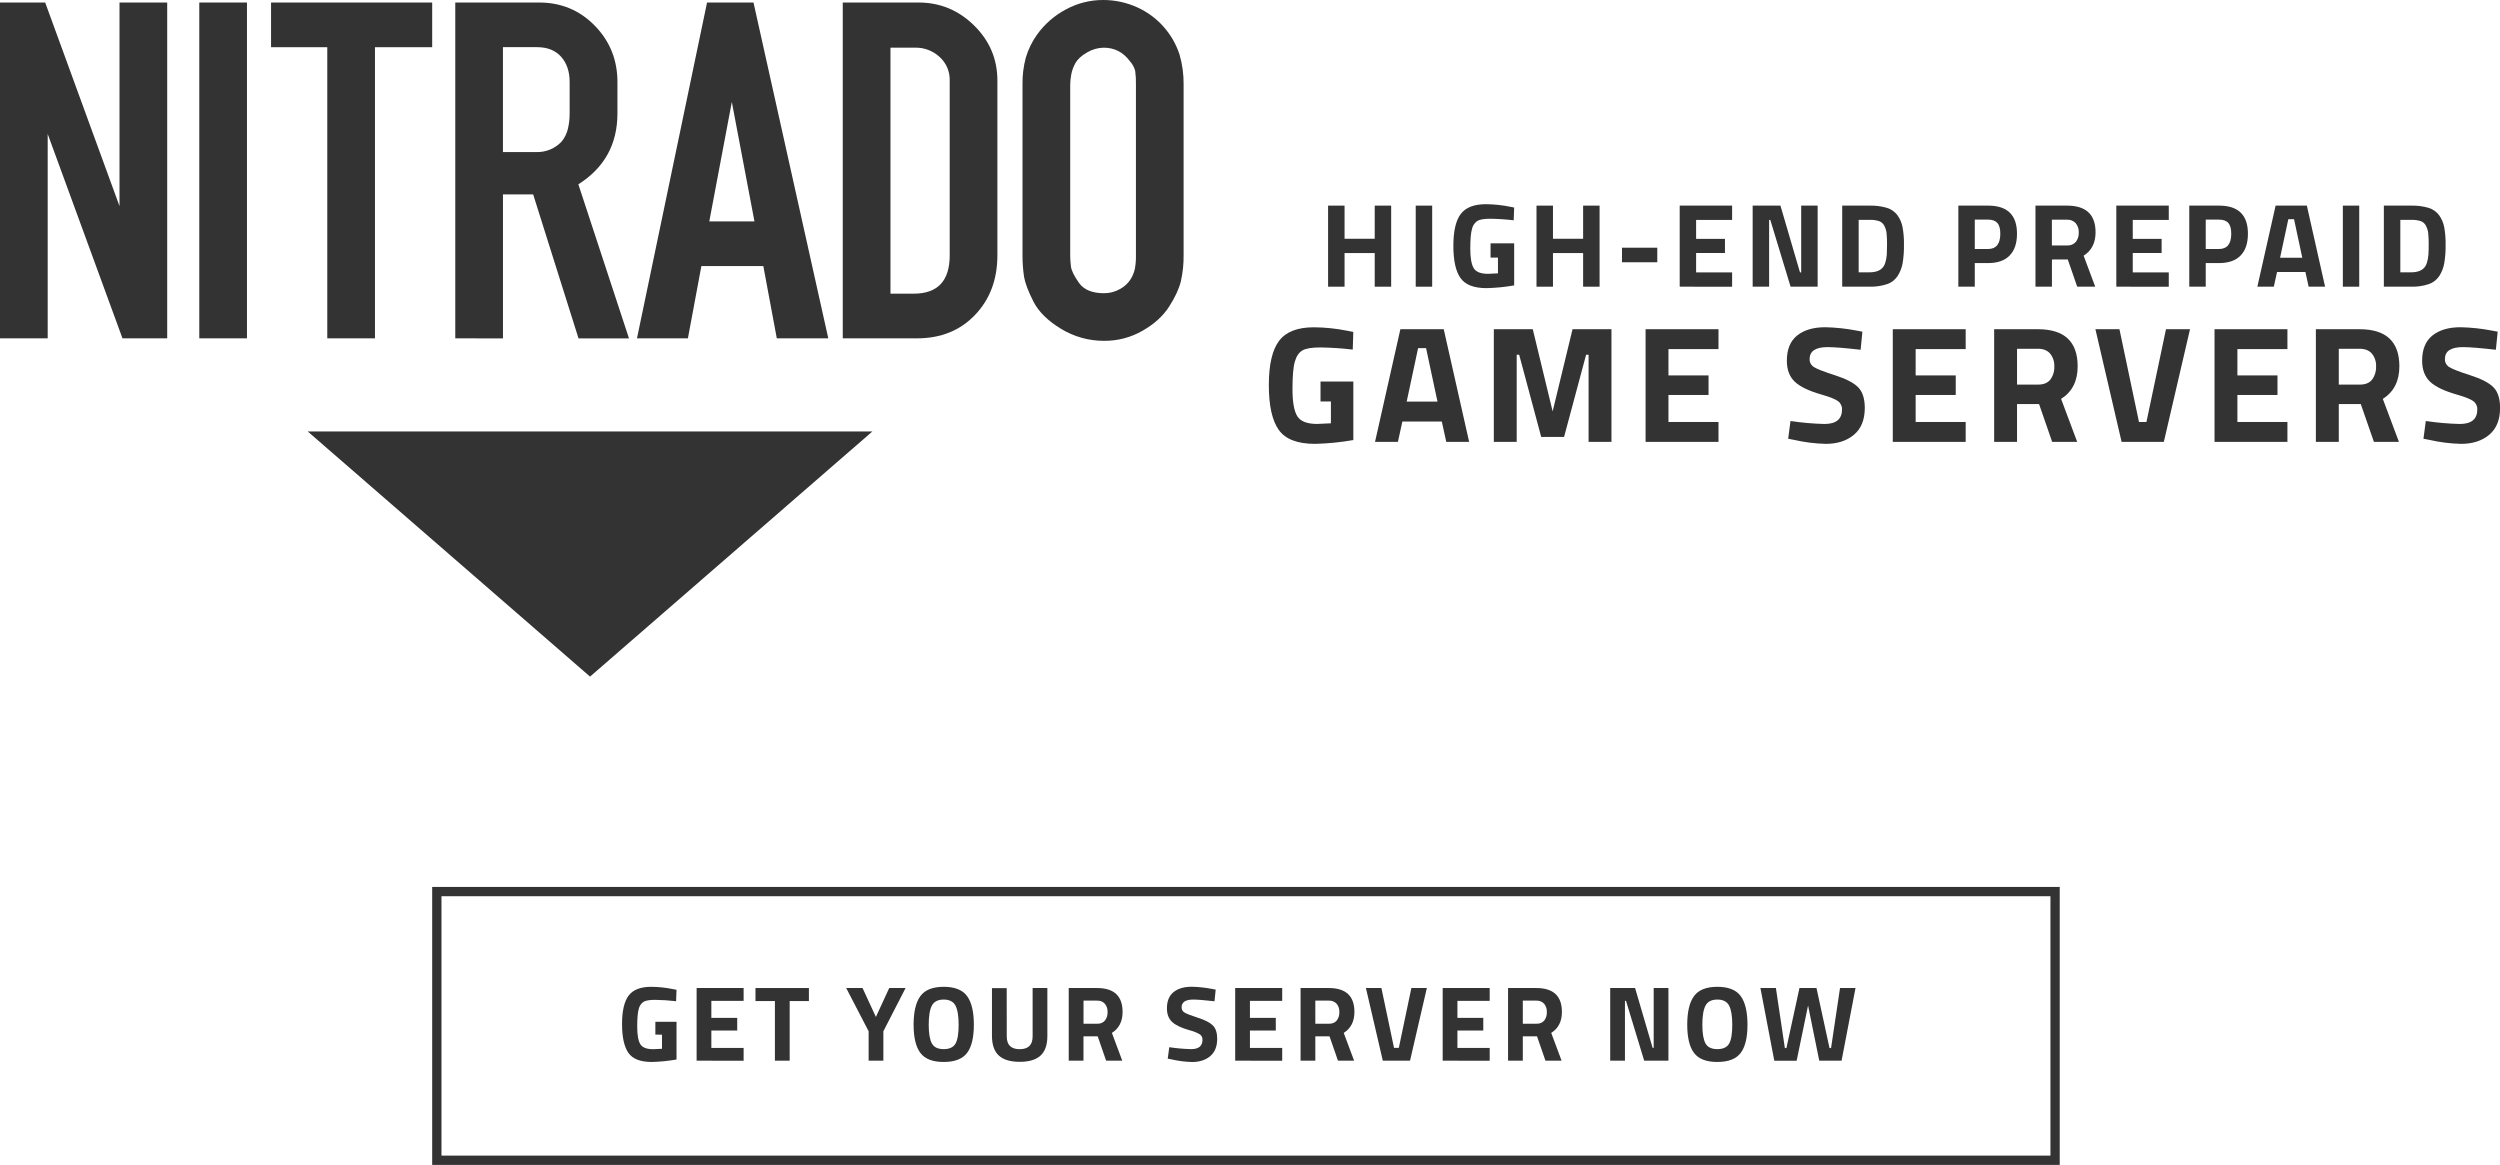
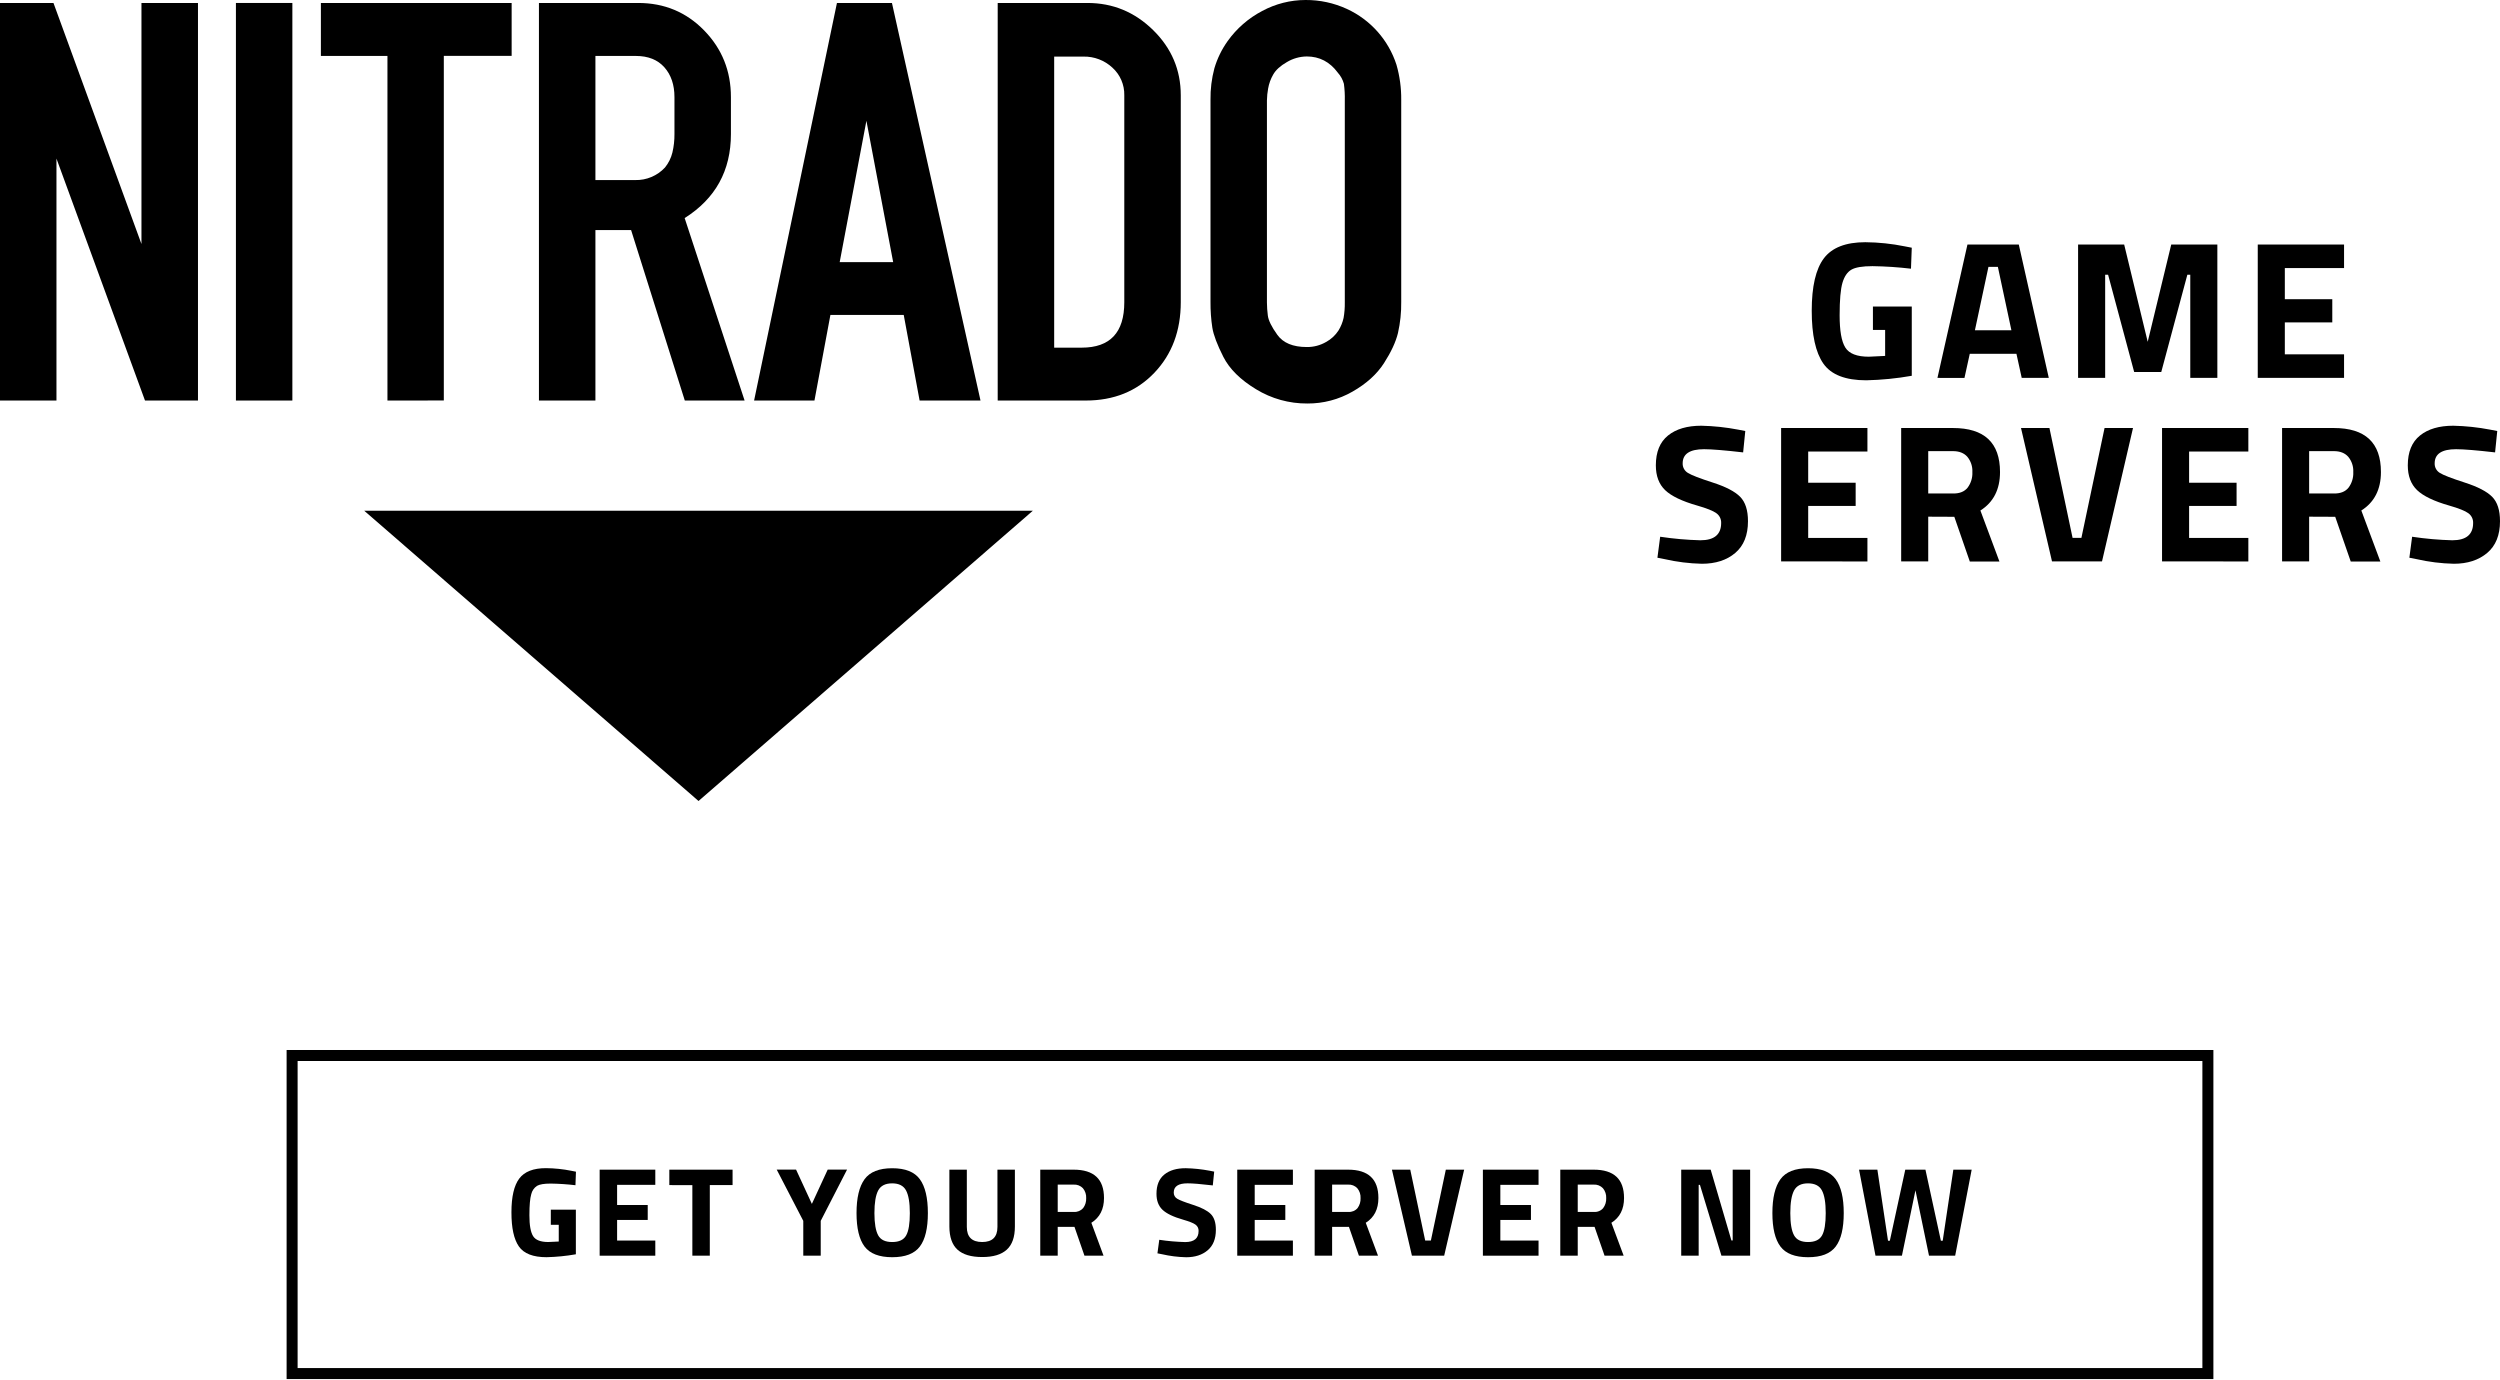
- <svg xmlns="http://www.w3.org/2000/svg" viewBox="0 0 1614.53 752.3">
-   <defs>
-     <style>.a{fill:#333;}</style>
-   </defs>
-   <path class="a" d="M293.48,447.13l-48.3-132v132h-30.8V230.26h29.18l48,131.49V230.26h30.8V447.13Z" transform="translate(-214.38 -228.63)" />
-   <path class="a" d="M343.08,447.13V230.26h30.79V447.13Z" transform="translate(-214.38 -228.63)" />
-   <path class="a" d="M425.74,447.13v-188H389.43V230.26H493.49v28.85H456.54v188Z" transform="translate(-214.38 -228.63)" />
-   <path class="a" d="M508.4,447.13V230.26h54.14q21.39,0,36,15t14.59,36.41v20.15q0,29.91-25.24,45.84l32.7,99.52H588l-29.3-93H539.2v93ZM577.13,320a20.72,20.72,0,0,0,4-8.14,42.13,42.13,0,0,0,1.13-10.1v-20.2q0-10.09-5.51-16.28t-15.56-6.19h-22v67.75h21.72A21.43,21.43,0,0,0,577.13,320Z" transform="translate(-214.38 -228.63)" />
-   <path class="a" d="M625.75,447.13,671,230.26h30l48.3,216.87H716.05l-8.71-46.68h-40l-8.7,46.68Zm46.7-75.53h29.17L687,294.48Z" transform="translate(-214.38 -228.63)" />
-   <path class="a" d="M807.61,230.26q20.75,0,35.82,14.79t15.08,35.6V393.47q0,23.43-14.43,38.54t-37.44,15.12h-48V230.26Zm20.1,163.28v-113a19.7,19.7,0,0,0-6.53-15.13,22.46,22.46,0,0,0-15.79-6H789.46V418.28h15Q827.71,418.28,827.71,393.54Z" transform="translate(-214.38 -228.63)" />
-   <path class="a" d="M884.11,251a54,54,0,0,1,18.8-16.37,50.13,50.13,0,0,1,23.67-6,53.23,53.23,0,0,1,22.54,4.87A50.71,50.71,0,0,1,976.18,264a67,67,0,0,1,2.59,19.12V393.32a72.59,72.59,0,0,1-1.78,17q-1.79,7.31-7.61,16.38t-17.19,15.56a48.86,48.86,0,0,1-24.64,6.48,53,53,0,0,1-28-7.78q-12.81-7.77-17.82-17.67t-6-15.88a90.31,90.31,0,0,1-1-14.1V283.09a63.21,63.21,0,0,1,2.11-17.18A50.11,50.11,0,0,1,884.11,251Zm60,17.18q-6.5-8.74-16.86-8.75a21.57,21.57,0,0,0-10.86,3.08q-5.36,3.09-7.46,6.81a23.46,23.46,0,0,0-2.76,7.62,40.78,40.78,0,0,0-.64,6.48V393.64a56.73,56.73,0,0,0,.49,7.13q.48,3.9,5.18,10.54T927.23,418a20.48,20.48,0,0,0,10.53-2.75,18.45,18.45,0,0,0,6.82-6.32,22,22,0,0,0,2.74-6.81,43.68,43.68,0,0,0,.66-8.43V283.42a57.52,57.52,0,0,0-.49-9.08A15,15,0,0,0,944.09,268.18Z" transform="translate(-214.38 -228.63)" />
-   <polygon class="a" points="198.71 278.63 563.41 278.63 381.06 436.96 198.71 278.63" />
-   <path class="a" d="M1102.19,413.78V392.06h-19.48v21.72h-10.63V361.42h10.63v21.4h19.48v-21.4h10.62v52.36Z" transform="translate(-214.38 -228.63)" />
-   <path class="a" d="M1128.67,413.78V361.42h10.63v52.36Z" transform="translate(-214.38 -228.63)" />
-   <path class="a" d="M1177,395v-9.24h15.25v27.18a117.73,117.73,0,0,1-17.87,1.77q-12.24,0-16.82-6.55t-4.58-20.79q0-14.24,4.77-20.55t16.25-6.32a81.36,81.36,0,0,1,15.48,1.62l2.77.54-.31,8.24a145.21,145.21,0,0,0-15.13-1q-5.9,0-8.28,1.38a8.33,8.33,0,0,0-3.5,5.12q-1.12,3.74-1.12,12.78t2.24,12.67q2.22,3.62,9.24,3.62l6.39-.31V395Z" transform="translate(-214.38 -228.63)" />
-   <path class="a" d="M1236.78,413.78V392.06H1217.3v21.72h-10.63V361.42h10.63v21.4h19.48v-21.4h10.63v52.36Z" transform="translate(-214.38 -228.63)" />
-   <path class="a" d="M1261.88,398V388.6h22.79V398Z" transform="translate(-214.38 -228.63)" />
-   <path class="a" d="M1299.15,413.78V361.42H1333v9.24h-23.25V382.9h18.63V392h-18.63v12.56H1333v9.24Z" transform="translate(-214.38 -228.63)" />
-   <path class="a" d="M1346.27,413.78V361.42h17.94l12.63,43.12h.77V361.42h10.63v52.36h-17.48l-13.09-43.12h-.77v43.12Z" transform="translate(-214.38 -228.63)" />
-   <path class="a" d="M1421.73,413.78H1404.1V361.42h17.63a36.85,36.85,0,0,1,11.17,1.42,13.35,13.35,0,0,1,6.81,4.7,19.28,19.28,0,0,1,3.35,7.7,58,58,0,0,1,.92,11.51,67.93,67.93,0,0,1-.84,11.74,22.77,22.77,0,0,1-3.2,8.32,13.27,13.27,0,0,1-6.81,5.31A33.34,33.34,0,0,1,1421.73,413.78ZM1432.9,393q.15-2.48.15-6.82a61.31,61.31,0,0,0-.31-7,13.22,13.22,0,0,0-1.46-4.77,6.08,6.08,0,0,0-3.43-3,18.73,18.73,0,0,0-6.12-.8h-7v33.88h7q5.77,0,8.39-2.93C1431.61,400,1432.54,397.14,1432.9,393Z" transform="translate(-214.38 -228.63)" />
-   <path class="a" d="M1498.35,398.53h-8.63v15.25H1479.1V361.42h19.25q18.63,0,18.63,18.17,0,9.17-4.74,14.05T1498.35,398.53Zm-8.63-9.09h8.55q7.92,0,7.93-9.85,0-4.86-1.93-7t-6-2.12h-8.55Z" transform="translate(-214.38 -228.63)" />
-   <path class="a" d="M1539.54,396.22v17.56h-10.63V361.42h20.33q18.48,0,18.48,17.24,0,10.24-7.7,15.1l7.47,20h-11.63l-6.08-17.56Zm15.48-11.4a9.44,9.44,0,0,0,1.85-6.08,8.79,8.79,0,0,0-2-6,7.16,7.16,0,0,0-5.66-2.23h-9.7v16.63h9.85A6.77,6.77,0,0,0,1555,384.82Z" transform="translate(-214.38 -228.63)" />
-   <path class="a" d="M1581.12,413.78V361.42H1615v9.24h-23.26V382.9h18.64V392h-18.64v12.56H1615v9.24Z" transform="translate(-214.38 -228.63)" />
-   <path class="a" d="M1647.49,398.53h-8.62v15.25h-10.63V361.42h19.25q18.63,0,18.63,18.17,0,9.17-4.73,14.05T1647.49,398.53Zm-8.62-9.09h8.54q7.93,0,7.94-9.85c0-3.24-.65-5.56-1.93-7s-3.29-2.12-6-2.12h-8.54Z" transform="translate(-214.38 -228.63)" />
-   <path class="a" d="M1672.21,413.78,1684,361.42h20.17l11.78,52.36h-10.62l-2.08-9.48h-18.33l-2.08,9.48Zm20-43.59-5.32,24.87h14.33l-5.32-24.87Z" transform="translate(-214.38 -228.63)" />
-   <path class="a" d="M1727.42,413.78V361.42H1738v52.36Z" transform="translate(-214.38 -228.63)" />
-   <path class="a" d="M1771.54,413.78H1753.9V361.42h17.64a36.78,36.78,0,0,1,11.16,1.42,13.34,13.34,0,0,1,6.82,4.7,19.56,19.56,0,0,1,3.35,7.7,58.74,58.74,0,0,1,.92,11.51,66.83,66.83,0,0,1-.85,11.74,22.76,22.76,0,0,1-3.19,8.32,13.3,13.3,0,0,1-6.82,5.31A33.24,33.24,0,0,1,1771.54,413.78ZM1782.7,393c.1-1.65.16-3.92.16-6.82a63.75,63.75,0,0,0-.31-7,13.23,13.23,0,0,0-1.47-4.77,6.09,6.09,0,0,0-3.42-3,18.82,18.82,0,0,0-6.12-.8h-7v33.88h7c3.85,0,6.64-1,8.39-2.93C1781.42,400,1782.34,397.14,1782.7,393Z" transform="translate(-214.38 -228.63)" />
-   <path class="a" d="M1067.19,487.89V475.05h21.19v37.77a163.67,163.67,0,0,1-24.83,2.46q-17,0-23.38-9.09t-6.36-28.89q0-19.8,6.63-28.57T1063,440a113.84,113.84,0,0,1,21.51,2.24l3.85.75L1088,454.4a202.2,202.2,0,0,0-21-1.39q-8.18,0-11.5,1.93t-4.87,7.11q-1.54,5.19-1.55,17.76t3.1,17.61q3.11,5,12.84,5l8.88-.42V487.89Z" transform="translate(-214.38 -228.63)" />
-   <path class="a" d="M1102.39,514l16.37-72.76h28L1163.17,514H1148.4l-2.89-13.16h-25.46L1117.16,514Zm27.82-60.56L1122.83,488h19.9l-7.38-34.56Z" transform="translate(-214.38 -228.63)" />
-   <path class="a" d="M1179.11,514V441.24h25.15l12.84,53.07,12.84-53.07h25.14V514h-14.77V457.72h-1.6l-14.23,53.07h-14.77l-14.23-53.07h-1.6V514Z" transform="translate(-214.38 -228.63)" />
-   <path class="a" d="M1277.12,514V441.24h47.08v12.84h-32.31v17h25.89v12.63h-25.89v17.44h32.31V514Z" transform="translate(-214.38 -228.63)" />
-   <path class="a" d="M1394.71,452.8q-11.65,0-11.66,7.7a5.82,5.82,0,0,0,2.89,5.24q2.88,1.83,13.53,5.25t14.93,7.75q4.27,4.33,4.28,13.33,0,11.44-7,17.33t-18.19,5.88a101.25,101.25,0,0,1-20.43-2.56l-3.85-.75,1.49-11.45a178.68,178.68,0,0,0,21.94,1.92q11.34,0,11.34-9.41a6.26,6.26,0,0,0-2.62-5.35q-2.62-1.94-10.43-4.18-12.42-3.53-17.5-8.39t-5.08-13.54q0-10.92,6.63-16.26t18.19-5.35a120.51,120.51,0,0,1,20.12,2.14l3.85.74L1416,454.51Q1400.93,452.8,1394.71,452.8Z" transform="translate(-214.38 -228.63)" />
-   <path class="a" d="M1436.76,514V441.24h47.08v12.84h-32.31v17h25.89v12.63h-25.89v17.44h32.31V514Z" transform="translate(-214.38 -228.63)" />
-   <path class="a" d="M1517,489.6V514h-14.77V441.24h28.25q25.68,0,25.68,24,0,14.24-10.7,21L1555.85,514h-16.16l-8.45-24.4Zm21.51-15.83a13.14,13.14,0,0,0,2.56-8.45,12.18,12.18,0,0,0-2.72-8.35q-2.73-3.11-7.87-3.1H1517V477h13.7Q1535.95,477,1538.52,473.77Z" transform="translate(-214.38 -228.63)" />
-   <path class="a" d="M1613.2,441.24h15.52L1611.81,514h-27.28l-16.91-72.76h15.52l12.62,59.92h4.82Z" transform="translate(-214.38 -228.63)" />
-   <path class="a" d="M1644.55,514V441.24h47.08v12.84h-32.31v17h25.89v12.63h-25.89v17.44h32.31V514Z" transform="translate(-214.38 -228.63)" />
-   <path class="a" d="M1724.8,489.6V514H1710V441.24h28.25q25.67,0,25.67,24,0,14.24-10.69,21L1763.64,514h-16.15L1739,489.6Zm21.51-15.83a13.14,13.14,0,0,0,2.57-8.45,12.19,12.19,0,0,0-2.73-8.35q-2.73-3.11-7.86-3.1H1724.8V477h13.7C1742,477,1744.6,475.91,1746.31,473.77Z" transform="translate(-214.38 -228.63)" />
-   <path class="a" d="M1805,452.8q-11.67,0-11.67,7.7a5.84,5.84,0,0,0,2.89,5.24q2.89,1.83,13.54,5.25t14.92,7.75q4.29,4.33,4.28,13.33,0,11.44-7,17.33t-18.19,5.88a101.33,101.33,0,0,1-20.44-2.56l-3.85-.75,1.5-11.45a178.7,178.7,0,0,0,21.93,1.92q11.34,0,11.34-9.41a6.26,6.26,0,0,0-2.62-5.35q-2.62-1.94-10.43-4.18-12.42-3.53-17.49-8.39t-5.09-13.54q0-10.92,6.64-16.26t18.19-5.35a120.4,120.4,0,0,1,20.11,2.14l3.86.74-1.18,11.67Q1811.15,452.8,1805,452.8Z" transform="translate(-214.38 -228.63)" />
-   <path class="a" d="M1544.58,980.94H493.49V801.42H1544.58Zm-1045.09-6H1538.58V807.42H499.49Z" transform="translate(-214.38 -228.63)" />
-   <path class="a" d="M637.62,896.79v-8.28h13.67v24.36a105.3,105.3,0,0,1-16,1.59q-11,0-15.08-5.87T616.1,890q0-12.76,4.27-18.42t14.56-5.66a72.63,72.63,0,0,1,13.87,1.45l2.49.48-.28,7.38a132.87,132.87,0,0,0-13.56-.89q-5.28,0-7.42,1.24a7.46,7.46,0,0,0-3.13,4.59q-1,3.35-1,11.45t2,11.35q2,3.24,8.28,3.24l5.72-.27v-9.11Z" transform="translate(-214.38 -228.63)" />
-   <path class="a" d="M664.26,913.63V866.71h30.36V875H673.78v11h16.7v8.14h-16.7v11.25h20.84v8.28Z" transform="translate(-214.38 -228.63)" />
-   <path class="a" d="M702.28,875.12v-8.41h34.5v8.41H724.36v38.51h-9.53V875.12Z" transform="translate(-214.38 -228.63)" />
-   <path class="a" d="M784.87,913.63h-9.52v-19l-14.5-27.94h10.56l8.63,18.7,8.62-18.7h10.56l-14.35,27.94Z" transform="translate(-214.38 -228.63)" />
-   <path class="a" d="M838.93,908.62q-4.38,5.83-15.08,5.84t-15.08-5.84q-4.38-5.82-4.38-18.25t4.38-18.45q4.4-6,15.08-6t15.08,6q4.38,6,4.38,18.45T838.93,908.62Zm-22.7-6.07c1.35,2.42,3.9,3.62,7.62,3.62s6.27-1.2,7.63-3.62,2-6.46,2-12.14-.69-9.81-2.07-12.39-3.91-3.86-7.59-3.86-6.21,1.29-7.59,3.86-2.07,6.71-2.07,12.39S814.87,900.14,816.23,902.55Z" transform="translate(-214.38 -228.63)" />
-   <path class="a" d="M864.56,898q0,8.22,8.35,8.21t8.35-8.21V866.71h9.52v31q0,8.63-4.45,12.66t-13.42,4q-9,0-13.42-4T855,897.76v-31h9.52Z" transform="translate(-214.38 -228.63)" />
-   <path class="a" d="M914.1,897.89v15.74h-9.52V866.71H922.8q16.56,0,16.56,15.45,0,9.18-6.9,13.53l6.69,17.94H928.73l-5.45-15.74ZM928,887.68a8.42,8.42,0,0,0,1.66-5.45,7.87,7.87,0,0,0-1.76-5.38,6.41,6.41,0,0,0-5.07-2h-8.7v14.9h8.83A6.06,6.06,0,0,0,928,887.68Z" transform="translate(-214.38 -228.63)" />
-   <path class="a" d="M985,874.16q-7.51,0-7.52,5a3.75,3.75,0,0,0,1.87,3.38q1.86,1.17,8.72,3.38t9.63,5c1.84,1.86,2.76,4.73,2.76,8.59q0,7.38-4.49,11.18t-11.73,3.8A65.53,65.53,0,0,1,971,912.8l-2.49-.48,1-7.39a114.35,114.35,0,0,0,14.14,1.24q7.32,0,7.32-6.07a4.06,4.06,0,0,0-1.69-3.45,24.35,24.35,0,0,0-6.73-2.69q-8-2.28-11.28-5.41T968,879.82q0-7.05,4.28-10.49T984,865.88a77.92,77.92,0,0,1,13,1.38l2.48.48-.76,7.52Q989,874.17,985,874.16Z" transform="translate(-214.38 -228.63)" />
-   <path class="a" d="M1012.08,913.63V866.71h30.36V875H1021.6v11h16.7v8.14h-16.7v11.25h20.84v8.28Z" transform="translate(-214.38 -228.63)" />
-   <path class="a" d="M1063.83,897.89v15.74h-9.52V866.71h18.21q16.56,0,16.56,15.45,0,9.18-6.9,13.53l6.7,17.94h-10.42L1073,897.89Zm13.87-10.21a8.47,8.47,0,0,0,1.65-5.45,7.82,7.82,0,0,0-1.76-5.38,6.4,6.4,0,0,0-5.07-2h-8.69v14.9h8.83A6.08,6.08,0,0,0,1077.7,887.68Z" transform="translate(-214.38 -228.63)" />
-   <path class="a" d="M1125.86,866.71h10L1125,913.63h-17.59l-10.9-46.92h10l8.14,38.64h3.11Z" transform="translate(-214.38 -228.63)" />
-   <path class="a" d="M1146.08,913.63V866.71h30.36V875H1155.6v11h16.7v8.14h-16.7v11.25h20.84v8.28Z" transform="translate(-214.38 -228.63)" />
-   <path class="a" d="M1197.83,897.89v15.74h-9.53V866.71h18.22q16.56,0,16.56,15.45,0,9.18-6.9,13.53l6.69,17.94h-10.42L1207,897.89Zm13.87-10.21a8.47,8.47,0,0,0,1.65-5.45,7.87,7.87,0,0,0-1.76-5.38,6.4,6.4,0,0,0-5.07-2h-8.69v14.9h8.83A6.08,6.08,0,0,0,1211.7,887.68Z" transform="translate(-214.38 -228.63)" />
-   <path class="a" d="M1254.27,913.63V866.71h16.07l11.32,38.64h.69V866.71h9.52v46.92h-15.66L1264.48,875h-.69v38.64Z" transform="translate(-214.38 -228.63)" />
-   <path class="a" d="M1338.55,908.62q-4.38,5.83-15.08,5.84t-15.07-5.84q-4.38-5.82-4.38-18.25t4.38-18.45q4.38-6,15.07-6t15.08,6q4.38,6,4.38,18.45T1338.55,908.62Zm-22.7-6.07c1.36,2.42,3.9,3.62,7.62,3.62s6.27-1.2,7.63-3.62,2-6.46,2-12.14-.69-9.81-2.07-12.39-3.91-3.86-7.59-3.86-6.21,1.29-7.59,3.86-2.07,6.71-2.07,12.39S1314.49,900.14,1315.85,902.55Z" transform="translate(-214.38 -228.63)" />
-   <path class="a" d="M1351.28,866.71h10l5.79,38.78h1l8.42-38.78h11l8.41,38.78h1l5.79-38.78h10l-9,46.92h-14.42L1382.05,878l-7.38,35.68h-14.42Z" transform="translate(-214.38 -228.63)" />
+ <svg xmlns="http://www.w3.org/2000/svg" id="Layer_1" data-name="Layer 1" viewBox="0 0 1363.79 752.31">
+   <path d="M79.1,218.5l-48.3-132v132H0V1.62H29.17l48,131.49V1.62H108V218.5Z" />
+   <path d="M128.7,218.5V1.62h30.79V218.5Z" />
+   <path d="M211.36,218.5v-188H175.05V1.62H279.11V30.47h-37v188Z" />
+   <path d="M294,218.5V1.62h54.14q21.39,0,36,15T398.73,53V73.14q0,29.89-25.24,45.83l32.7,99.53H373.57l-29.3-93H324.81v93ZM362.75,91.39a20.76,20.76,0,0,0,4.05-8.15,42.13,42.13,0,0,0,1.13-10.1V53q0-10.1-5.51-16.29t-15.56-6.19H324.81V98.23h21.73A21.43,21.43,0,0,0,362.75,91.39Z" />
+   <path d="M411.37,218.5,456.57,1.62h30L534.88,218.5H501.66L493,171.81H453l-8.7,46.69ZM458.06,143h29.18l-14.6-77.11Z" />
+   <path d="M593.23,1.62q20.74,0,35.82,14.8T644.13,52V164.84q0,23.41-14.43,38.54T592.26,218.5h-48V1.62Zm20.09,163.29V52a19.73,19.73,0,0,0-6.52-15.13,22.51,22.51,0,0,0-15.79-6H575.07V189.65h15Q613.33,189.65,613.32,164.91Z" />
+   <path d="M669.73,22.37A53.91,53.91,0,0,1,688.53,6,50,50,0,0,1,712.2,0a53.18,53.18,0,0,1,22.53,4.86A50.67,50.67,0,0,1,761.8,35.34a67,67,0,0,1,2.59,19.12V164.68a72.62,72.62,0,0,1-1.78,17Q760.83,189,755,198.08t-17.18,15.55a48.8,48.8,0,0,1-24.64,6.49,52.94,52.94,0,0,1-28-7.79q-12.81-7.77-17.83-17.67t-6-15.88a89,89,0,0,1-1-14.1V54.46a63.21,63.21,0,0,1,2.11-17.18A49.88,49.88,0,0,1,669.73,22.37Zm60,17.18q-6.5-8.74-16.86-8.75A21.57,21.57,0,0,0,702,33.88q-5.36,3.07-7.46,6.81a23.18,23.18,0,0,0-2.76,7.61,40,40,0,0,0-.65,6.49V165a58.81,58.81,0,0,0,.49,7.13c.32,2.59,2,6.11,5.19,10.53s8.48,6.65,16.05,6.65a20.48,20.48,0,0,0,10.53-2.75,18.63,18.63,0,0,0,6.82-6.33,22.4,22.4,0,0,0,2.74-6.8,44.49,44.49,0,0,0,.66-8.43V54.79a57.43,57.43,0,0,0-.49-9.08A15,15,0,0,0,729.71,39.55Z" />
+   <polygon points="198.71 278.63 563.41 278.63 381.06 436.96 198.71 278.63" />
+   <path d="M1021.71,180V167.2h21.19V205a163.67,163.67,0,0,1-24.83,2.46q-17,0-23.38-9.09t-6.36-28.89q0-19.8,6.63-28.57t22.58-8.78a112.9,112.9,0,0,1,21.5,2.25l3.86.75-.43,11.45a202.2,202.2,0,0,0-21-1.39q-8.18,0-11.5,1.92c-2.21,1.29-3.84,3.66-4.87,7.12s-1.55,9.38-1.55,17.76,1,14.25,3.1,17.6,6.35,5,12.84,5l8.88-.43V180Z" />
+   <path d="M1056.91,206.15l16.37-72.76h28l16.37,72.76h-14.77L1100,193h-25.46l-2.89,13.16Zm27.82-60.56-7.38,34.56h19.9l-7.38-34.56Z" />
+   <path d="M1133.63,206.15V133.39h25.14l12.84,53.07,12.84-53.07h25.15v72.76h-14.77V149.87h-1.6L1179,202.94h-14.77L1150,149.87h-1.6v56.28Z" />
+   <path d="M1231.64,206.15V133.39h47.08v12.84h-32.31v17h25.89v12.63h-25.89v17.44h32.31v12.84Z" />
+   <path d="M929.58,245.05q-11.66,0-11.66,7.7a5.84,5.84,0,0,0,2.89,5.25q2.88,1.81,13.53,5.24T949.27,271c2.85,2.88,4.28,7.33,4.28,13.32q0,11.44-6.95,17.33t-18.2,5.89A101.35,101.35,0,0,1,908,305l-3.85-.75,1.5-11.45a178.82,178.82,0,0,0,21.93,1.93q11.34,0,11.34-9.42a6.26,6.26,0,0,0-2.62-5.35c-1.75-1.28-5.23-2.68-10.43-4.17q-12.42-3.54-17.5-8.4t-5.08-13.54q0-10.9,6.63-16.26t18.19-5.35a120.51,120.51,0,0,1,20.12,2.14l3.85.75-1.17,11.66Q935.79,245.05,929.58,245.05Z" />
+   <path d="M971.63,306.25V233.49h47.08v12.84H986.4v17h25.89V276H986.4v17.44h32.31v12.84Z" />
+   <path d="M1051.88,281.86v24.39h-14.76V233.49h28.24q25.68,0,25.68,24,0,14.24-10.7,21l10.38,27.82h-16.16l-8.45-24.39ZM1073.39,266a13.14,13.14,0,0,0,2.57-8.45,12.19,12.19,0,0,0-2.73-8.35q-2.73-3.1-7.87-3.1h-13.48v23.11h13.7C1069.07,269.23,1071.68,268.16,1073.39,266Z" />
+   <path d="M1148.07,233.49h15.52l-16.91,72.76H1119.4l-16.91-72.76H1118l12.62,59.92h4.82Z" />
+   <path d="M1179.43,306.25V233.49h47.08v12.84h-32.32v17h25.9V276h-25.9v17.44h32.32v12.84Z" />
+   <path d="M1259.67,281.86v24.39h-14.76V233.49h28.25q25.68,0,25.68,24,0,14.24-10.7,21l10.38,27.82h-16.16l-8.46-24.39ZM1281.18,266a13.14,13.14,0,0,0,2.57-8.45,12.19,12.19,0,0,0-2.73-8.35q-2.73-3.1-7.86-3.1h-13.49v23.11h13.7C1276.86,269.23,1279.47,268.16,1281.18,266Z" />
+   <path d="M1339.82,245.05q-11.67,0-11.67,7.7A5.86,5.86,0,0,0,1331,258q2.89,1.81,13.54,5.24T1359.5,271c2.86,2.88,4.29,7.33,4.29,13.32q0,11.44-7,17.33t-18.19,5.89A101.44,101.44,0,0,1,1318.2,305l-3.85-.75,1.5-11.45a179.14,179.14,0,0,0,21.93,1.93q11.34,0,11.35-9.42a6.26,6.26,0,0,0-2.63-5.35c-1.74-1.28-5.22-2.68-10.43-4.17q-12.4-3.54-17.49-8.4t-5.09-13.54q0-10.9,6.64-16.26t18.19-5.35a120.61,120.61,0,0,1,20.12,2.14l3.85.75-1.18,11.66Q1346,245.05,1339.82,245.05Z" />
+   <path d="M1207.44,752.3H156.35V572.79H1207.44Zm-1045.09-6H1201.44V578.79H162.35Z" />
+   <path d="M300.48,668.16v-8.28h13.66v24.35a105.07,105.07,0,0,1-16,1.59q-11,0-15.08-5.86T279,661.33q0-12.76,4.28-18.43t14.56-5.65a73.39,73.39,0,0,1,13.87,1.44l2.48.49-.27,7.38a130.46,130.46,0,0,0-13.56-.9q-5.28,0-7.42,1.25a7.46,7.46,0,0,0-3.14,4.58c-.66,2.24-1,6-1,11.46s.67,9.19,2,11.35,4.1,3.24,8.28,3.24l5.73-.27v-9.11Z" />
+   <path d="M327.12,685V638.07h30.36v8.28H336.64v11h16.7v8.15h-16.7v11.24h20.84V685Z" />
+   <path d="M365.13,646.49v-8.42h34.5v8.42H387.21V685h-9.52v-38.5Z" />
+   <path d="M447.72,685H438.2V666l-14.49-27.95h10.56l8.62,18.7,8.63-18.7h10.56L447.72,666Z" />
+   <path d="M501.79,680q-4.4,5.84-15.08,5.83T471.63,680q-4.38-5.84-4.38-18.25t4.38-18.46q4.38-6,15.08-6t15.08,6q4.38,6,4.38,18.46T501.79,680Zm-22.71-6.07q2,3.62,7.63,3.62t7.62-3.62c1.36-2.42,2-6.46,2-12.15s-.69-9.8-2.07-12.38-3.91-3.86-7.59-3.86-6.21,1.28-7.59,3.86-2.07,6.7-2.07,12.38S477.73,671.5,479.08,673.92Z" />
+   <path d="M527.42,669.33q0,8.2,8.35,8.21t8.35-8.21V638.07h9.52v31q0,8.63-4.45,12.66t-13.42,4q-9,0-13.42-4t-4.45-12.66v-31h9.52Z" />
+   <path d="M577,669.26V685h-9.52V638.07h18.21q16.56,0,16.56,15.46,0,9.18-6.9,13.52L602,685H591.59l-5.45-15.73Zm13.87-10.21a8.5,8.5,0,0,0,1.66-5.45,7.85,7.85,0,0,0-1.76-5.38,6.4,6.4,0,0,0-5.08-2H577v14.91h8.83A6.06,6.06,0,0,0,590.83,659.05Z" />
+   <path d="M647.82,645.53q-7.52,0-7.52,5a3.75,3.75,0,0,0,1.86,3.38c1.25.79,4.15,1.91,8.73,3.38s7.79,3.14,9.63,5,2.76,4.72,2.76,8.59q0,7.38-4.49,11.18t-11.73,3.79a65.51,65.51,0,0,1-13.18-1.65l-2.48-.49,1-7.38a114.2,114.2,0,0,0,14.14,1.24q7.31,0,7.31-6.07a4,4,0,0,0-1.69-3.45c-1.12-.83-3.37-1.73-6.72-2.69q-8-2.28-11.29-5.42t-3.27-8.73q0-7,4.28-10.48t11.72-3.45a78.93,78.93,0,0,1,13,1.37l2.48.49-.76,7.52Q651.83,645.52,647.82,645.53Z" />
+   <path d="M674.94,685V638.07H705.3v8.28H684.46v11h16.7v8.15h-16.7v11.24H705.3V685Z" />
+   <path d="M726.69,669.26V685h-9.52V638.07h18.21q16.56,0,16.56,15.46,0,9.18-6.9,13.52L751.73,685H741.31l-5.45-15.73Zm13.87-10.21a8.49,8.49,0,0,0,1.65-5.45,7.8,7.8,0,0,0-1.76-5.38,6.37,6.37,0,0,0-5.07-2h-8.69v14.91h8.83A6.08,6.08,0,0,0,740.56,659.05Z" />
+   <path d="M788.72,638.07h10L787.82,685H770.23l-10.91-46.92h10l8.14,38.64h3.11Z" />
+   <path d="M808.94,685V638.07H839.3v8.28H818.46v11h16.7v8.15h-16.7v11.24H839.3V685Z" />
+   <path d="M860.68,669.26V685h-9.52V638.07h18.22q16.56,0,16.56,15.46,0,9.18-6.9,13.52L885.73,685H875.31l-5.45-15.73Zm13.87-10.21a8.44,8.44,0,0,0,1.66-5.45,7.85,7.85,0,0,0-1.76-5.38,6.37,6.37,0,0,0-5.07-2h-8.7v14.91h8.84A6,6,0,0,0,874.55,659.05Z" />
+   <path d="M917.13,685V638.07H933.2l11.32,38.64h.69V638.07h9.52V685H939.07l-11.73-38.64h-.69V685Z" />
+   <path d="M1001.41,680q-4.38,5.84-15.08,5.83T971.26,680q-4.39-5.84-4.39-18.25t4.39-18.46q4.38-6,15.07-6t15.08,6q4.38,6,4.38,18.46T1001.41,680Zm-22.7-6.07q2,3.62,7.62,3.62t7.63-3.62c1.35-2.42,2-6.46,2-12.15s-.69-9.8-2.07-12.38-3.91-3.86-7.59-3.86-6.21,1.28-7.59,3.86-2.07,6.7-2.07,12.38S977.35,671.5,978.71,673.92Z" />
+   <path d="M1014.14,638.07h10l5.8,38.78h1l8.42-38.78h11l8.42,38.78h1l5.8-38.78h10l-9,46.92H1052.3l-7.39-35.67L1037.53,685h-14.42Z" />
</svg>
